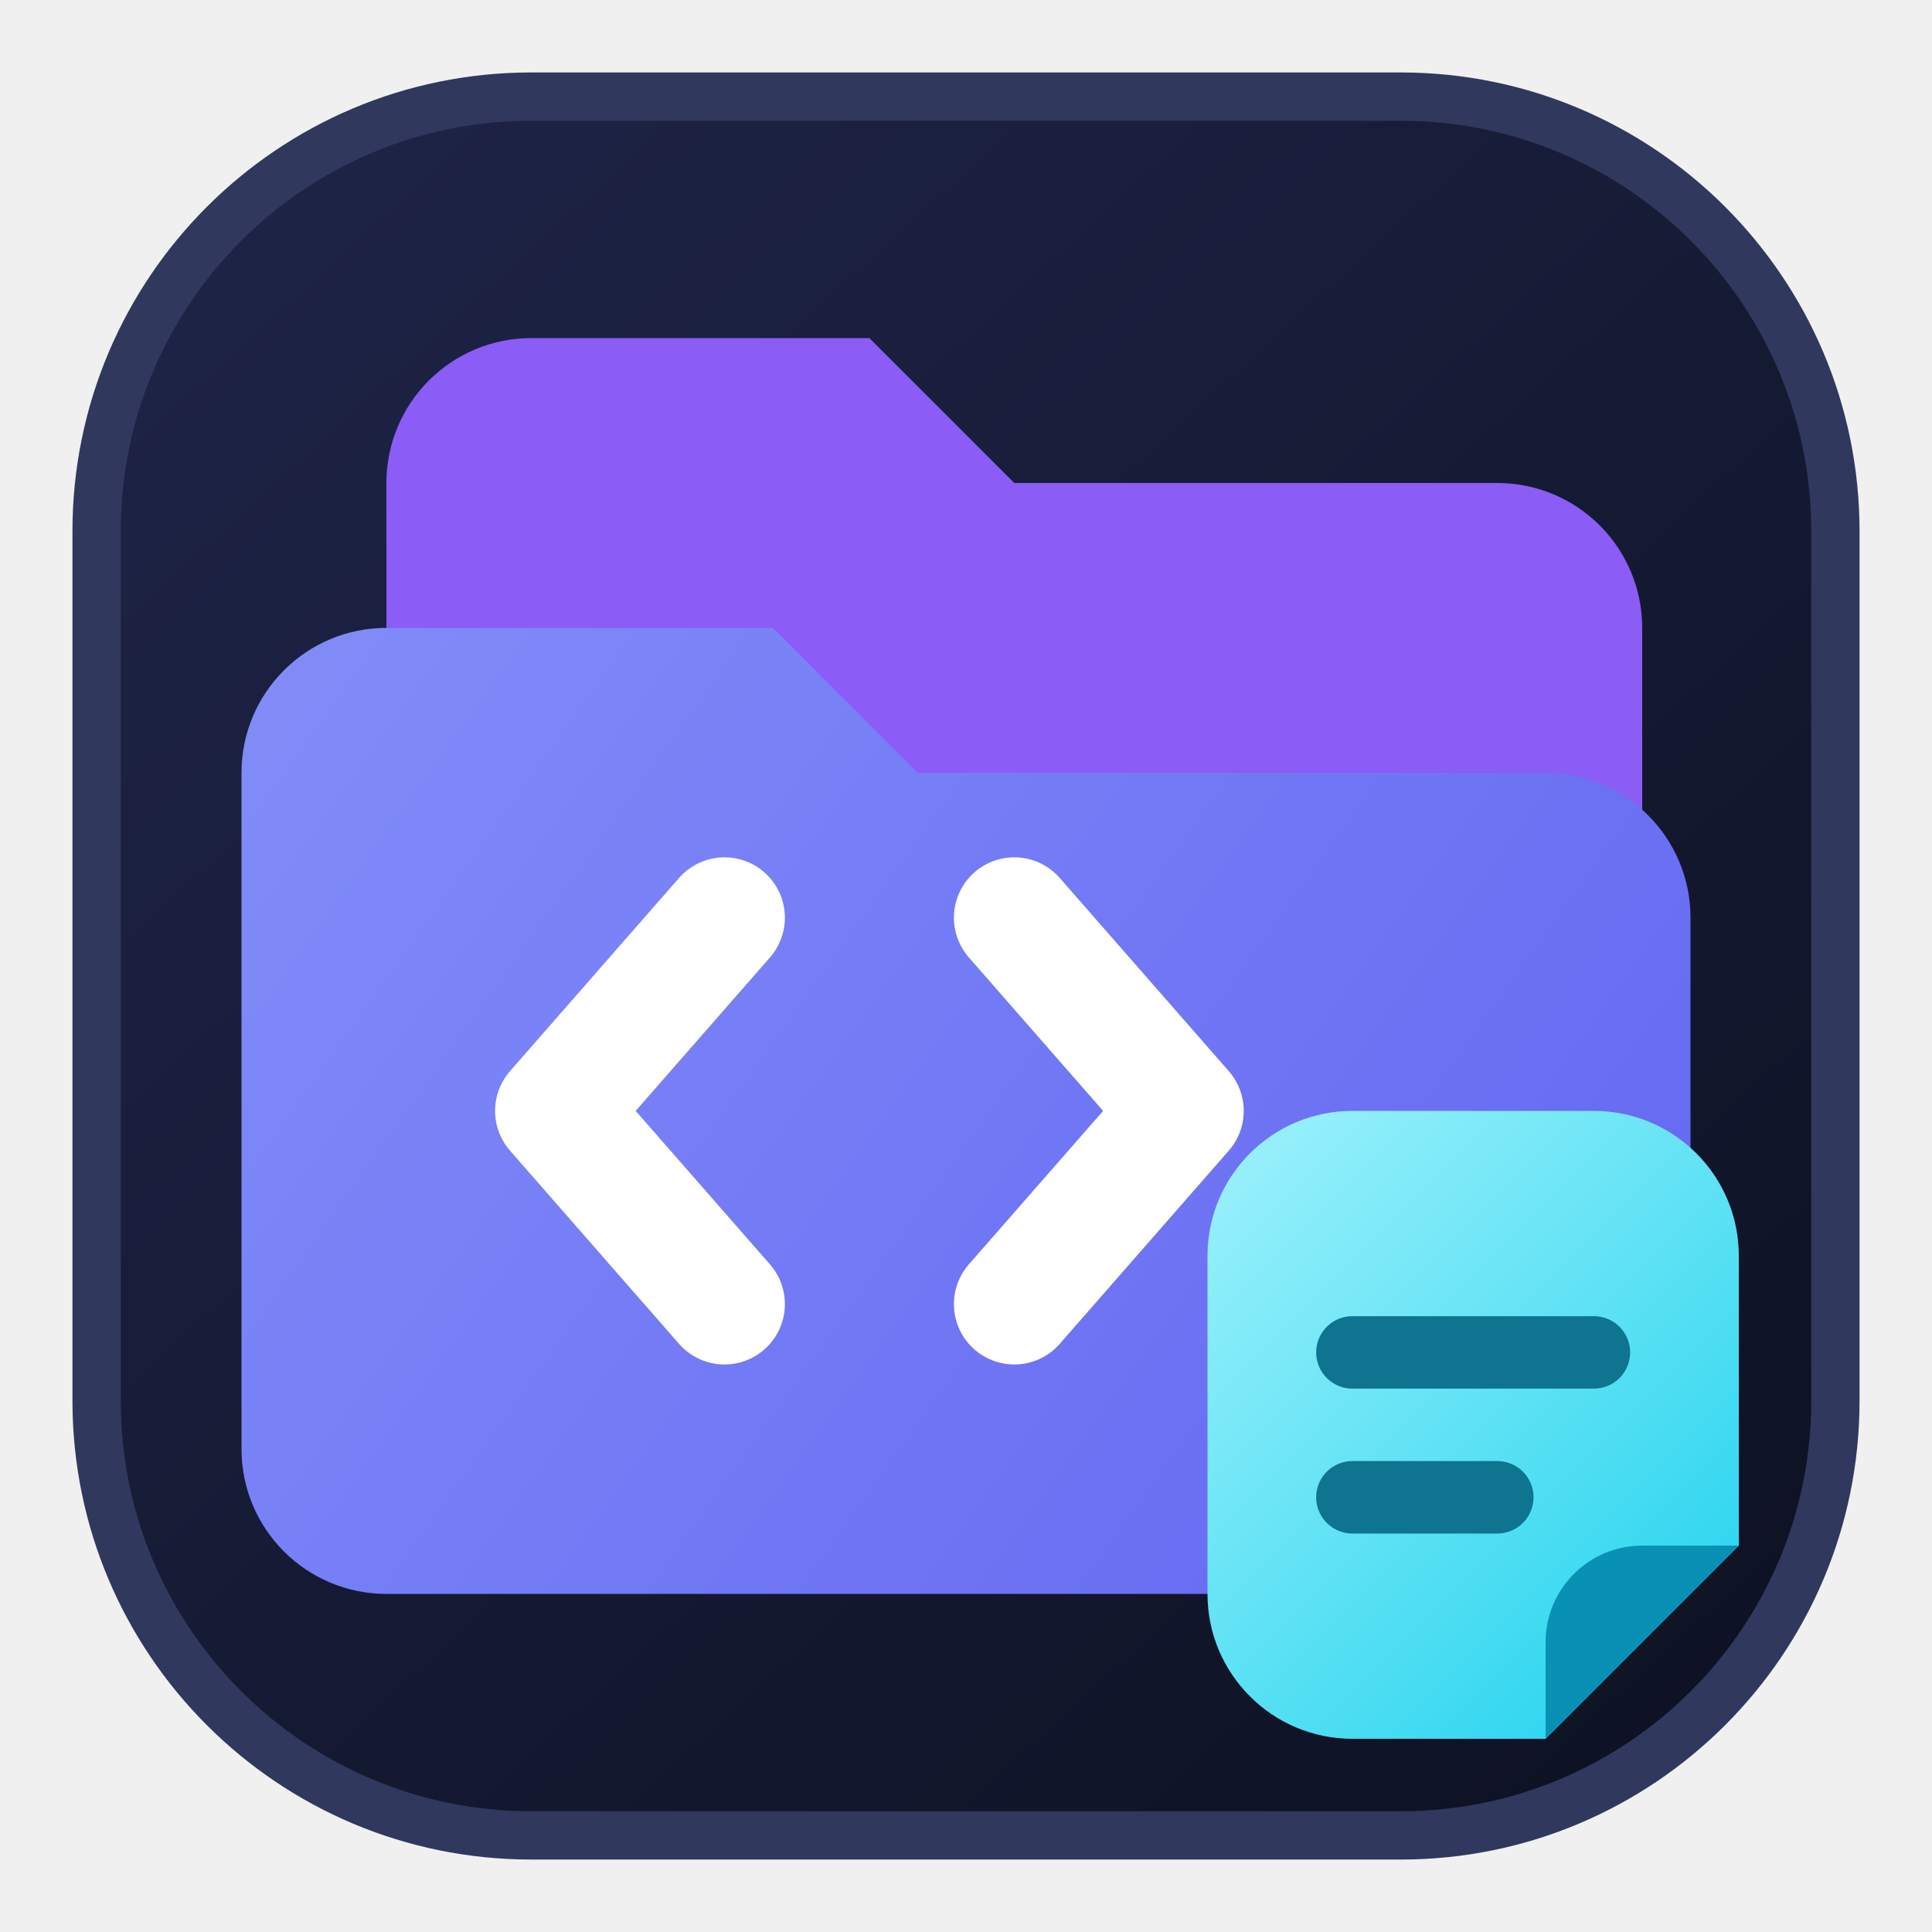
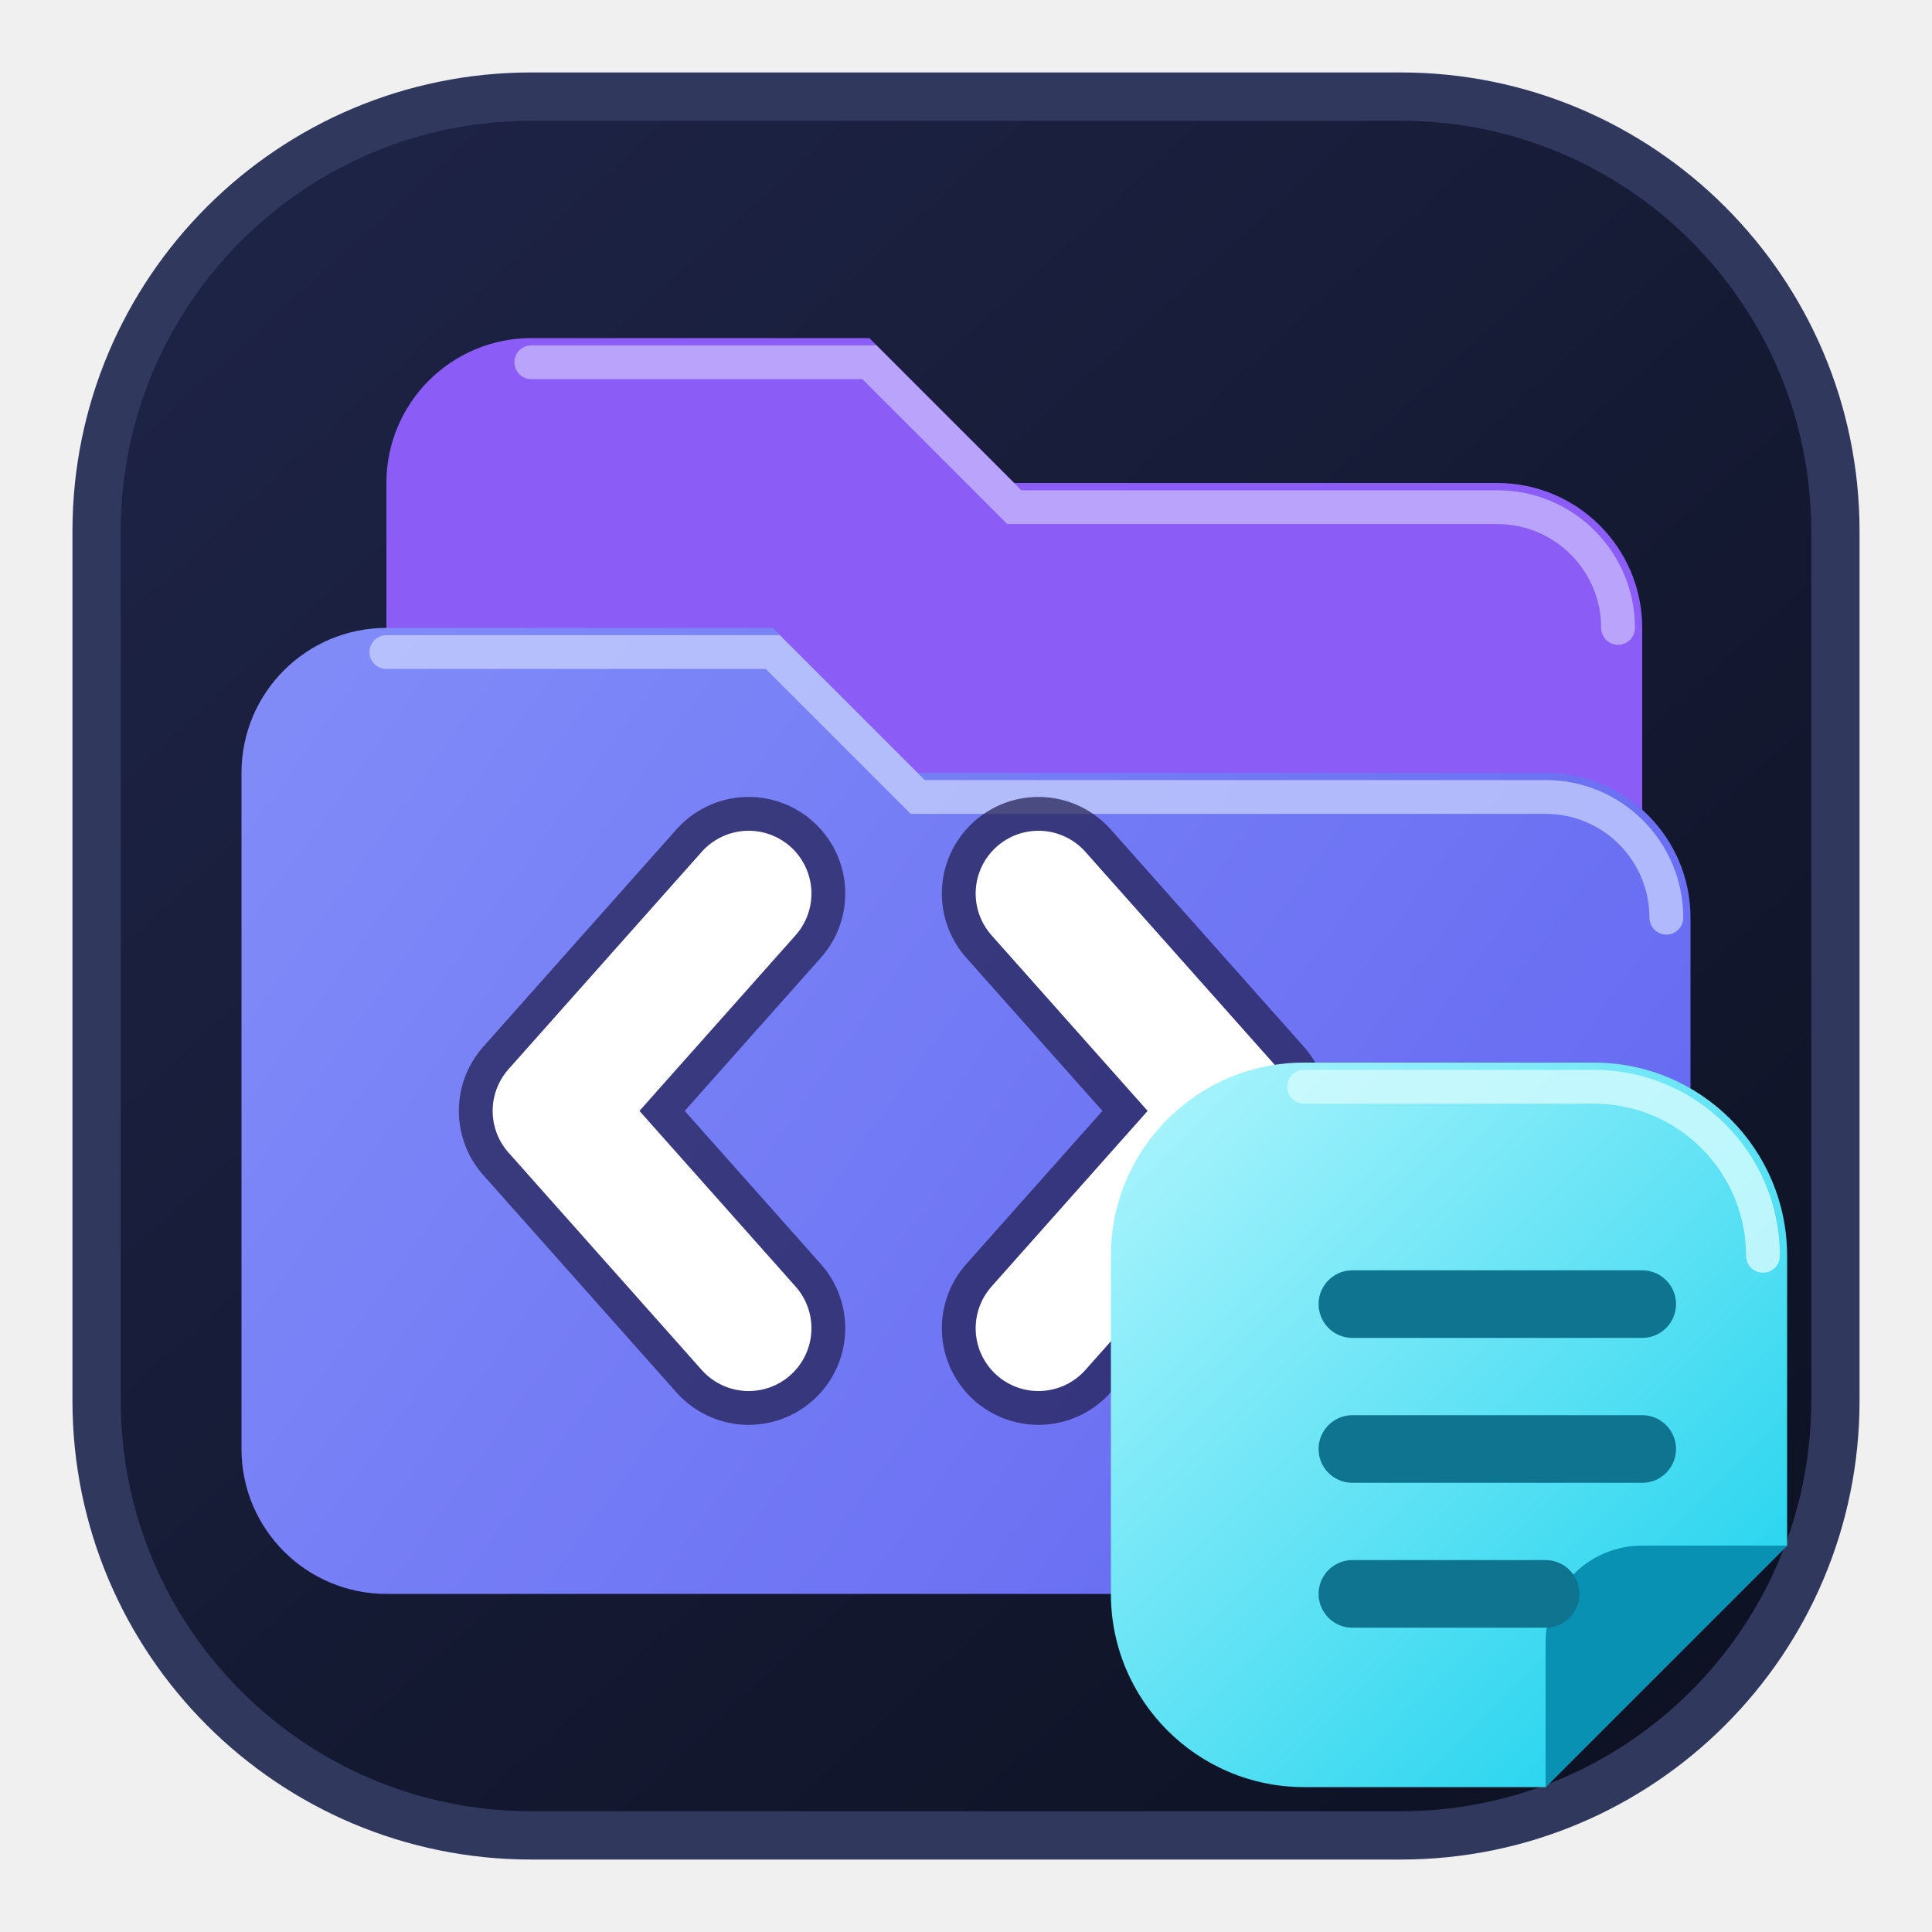
<svg xmlns="http://www.w3.org/2000/svg" width="40" height="40" viewBox="0 0 40 40">
  <defs>
    <linearGradient id="base" x1="4" y1="3" x2="36" y2="38" gradientUnits="userSpaceOnUse">
      <stop stop-color="#1E2447" />
      <stop offset="1" stop-color="#0D1122" />
    </linearGradient>
    <linearGradient id="folder" x1="6" y1="13" x2="34" y2="33" gradientUnits="userSpaceOnUse">
      <stop stop-color="#818CF8" />
      <stop offset="1" stop-color="#6366F1" />
    </linearGradient>
    <linearGradient id="note" x1="24" y1="23" x2="36" y2="35" gradientUnits="userSpaceOnUse">
      <stop stop-color="#A5F3FC" />
      <stop offset="1" stop-color="#22D3EE" />
    </linearGradient>
  </defs>
  <rect x="2" y="2" width="36" height="36" rx="9" fill="url(#base)" stroke="#30385E" />
  <path d="M8 10a3 3 0 0 1 3-3h7l3 3h10a3 3 0 0 1 3 3v15H8Z" fill="#8B5CF6" />
+   <path d="M11 7.5h7l3 3h10a2.5 2.5 0 0 1 2.5 2.5" fill="none" stroke="#C4B5FD" stroke-width=".7" stroke-linecap="round" opacity=".8" />
  <path d="M8 13h8l3 3h13a3 3 0 0 1 3 3v11a3 3 0 0 1-3 3H8a3 3 0 0 1-3-3V16a3 3 0 0 1 3-3Z" fill="url(#folder)" />
-   <path d="m15 19-3.5 4L15 27m6-8 3.5 4L21 27" fill="none" stroke="#FFFFFF" stroke-width="2.5" stroke-linecap="round" stroke-linejoin="round" />
-   <path d="M28 23h5a3 3 0 0 1 3 3v6l-4 4h-4a3 3 0 0 1-3-3v-7a3 3 0 0 1 3-3Z" fill="url(#note)" />
-   <path d="M32 36v-2a2 2 0 0 1 2-2h2Z" fill="#0891B2" />
-   <path d="M28 28h5m-5 3h3" fill="none" stroke="#0E7490" stroke-width="1.5" stroke-linecap="round" />
+   <path d="M8 13.5h8l3 3h13a2.5 2.5 0 0 1 2.5 2.5" fill="none" stroke="#C7D2FE" stroke-width=".7" stroke-linecap="round" opacity=".75" />
+   <path d="m15.5 18.5-4 4.5 4 4.5m6-9 4 4.5-4 4.5" fill="none" stroke="#1E1B4B" stroke-width="4" stroke-linecap="round" stroke-linejoin="round" opacity=".7" />
+   <path d="m15.5 18.5-4 4.5 4 4.5m6-9 4 4.5-4 4.5" fill="none" stroke="#FFFFFF" stroke-width="2.6" stroke-linecap="round" stroke-linejoin="round" />
+   <path d="M27 22h6a4 4 0 0 1 4 4v6l-5 5h-5a4 4 0 0 1-4-4v-7a4 4 0 0 1 4-4Z" fill="url(#note)" />
+   <path d="M27 22.5h6a3.5 3.5 0 0 1 3.5 3.5" fill="none" stroke="#CFFAFE" stroke-width=".7" stroke-linecap="round" opacity=".85" />
+   <path d="M32 37v-3a2 2 0 0 1 2-2h3Z" fill="#0891B2" />
+   <path d="M28 27h6m-6 3h6m-6 3h4" fill="none" stroke="#0E7490" stroke-width="1.4" stroke-linecap="round" />
</svg>
